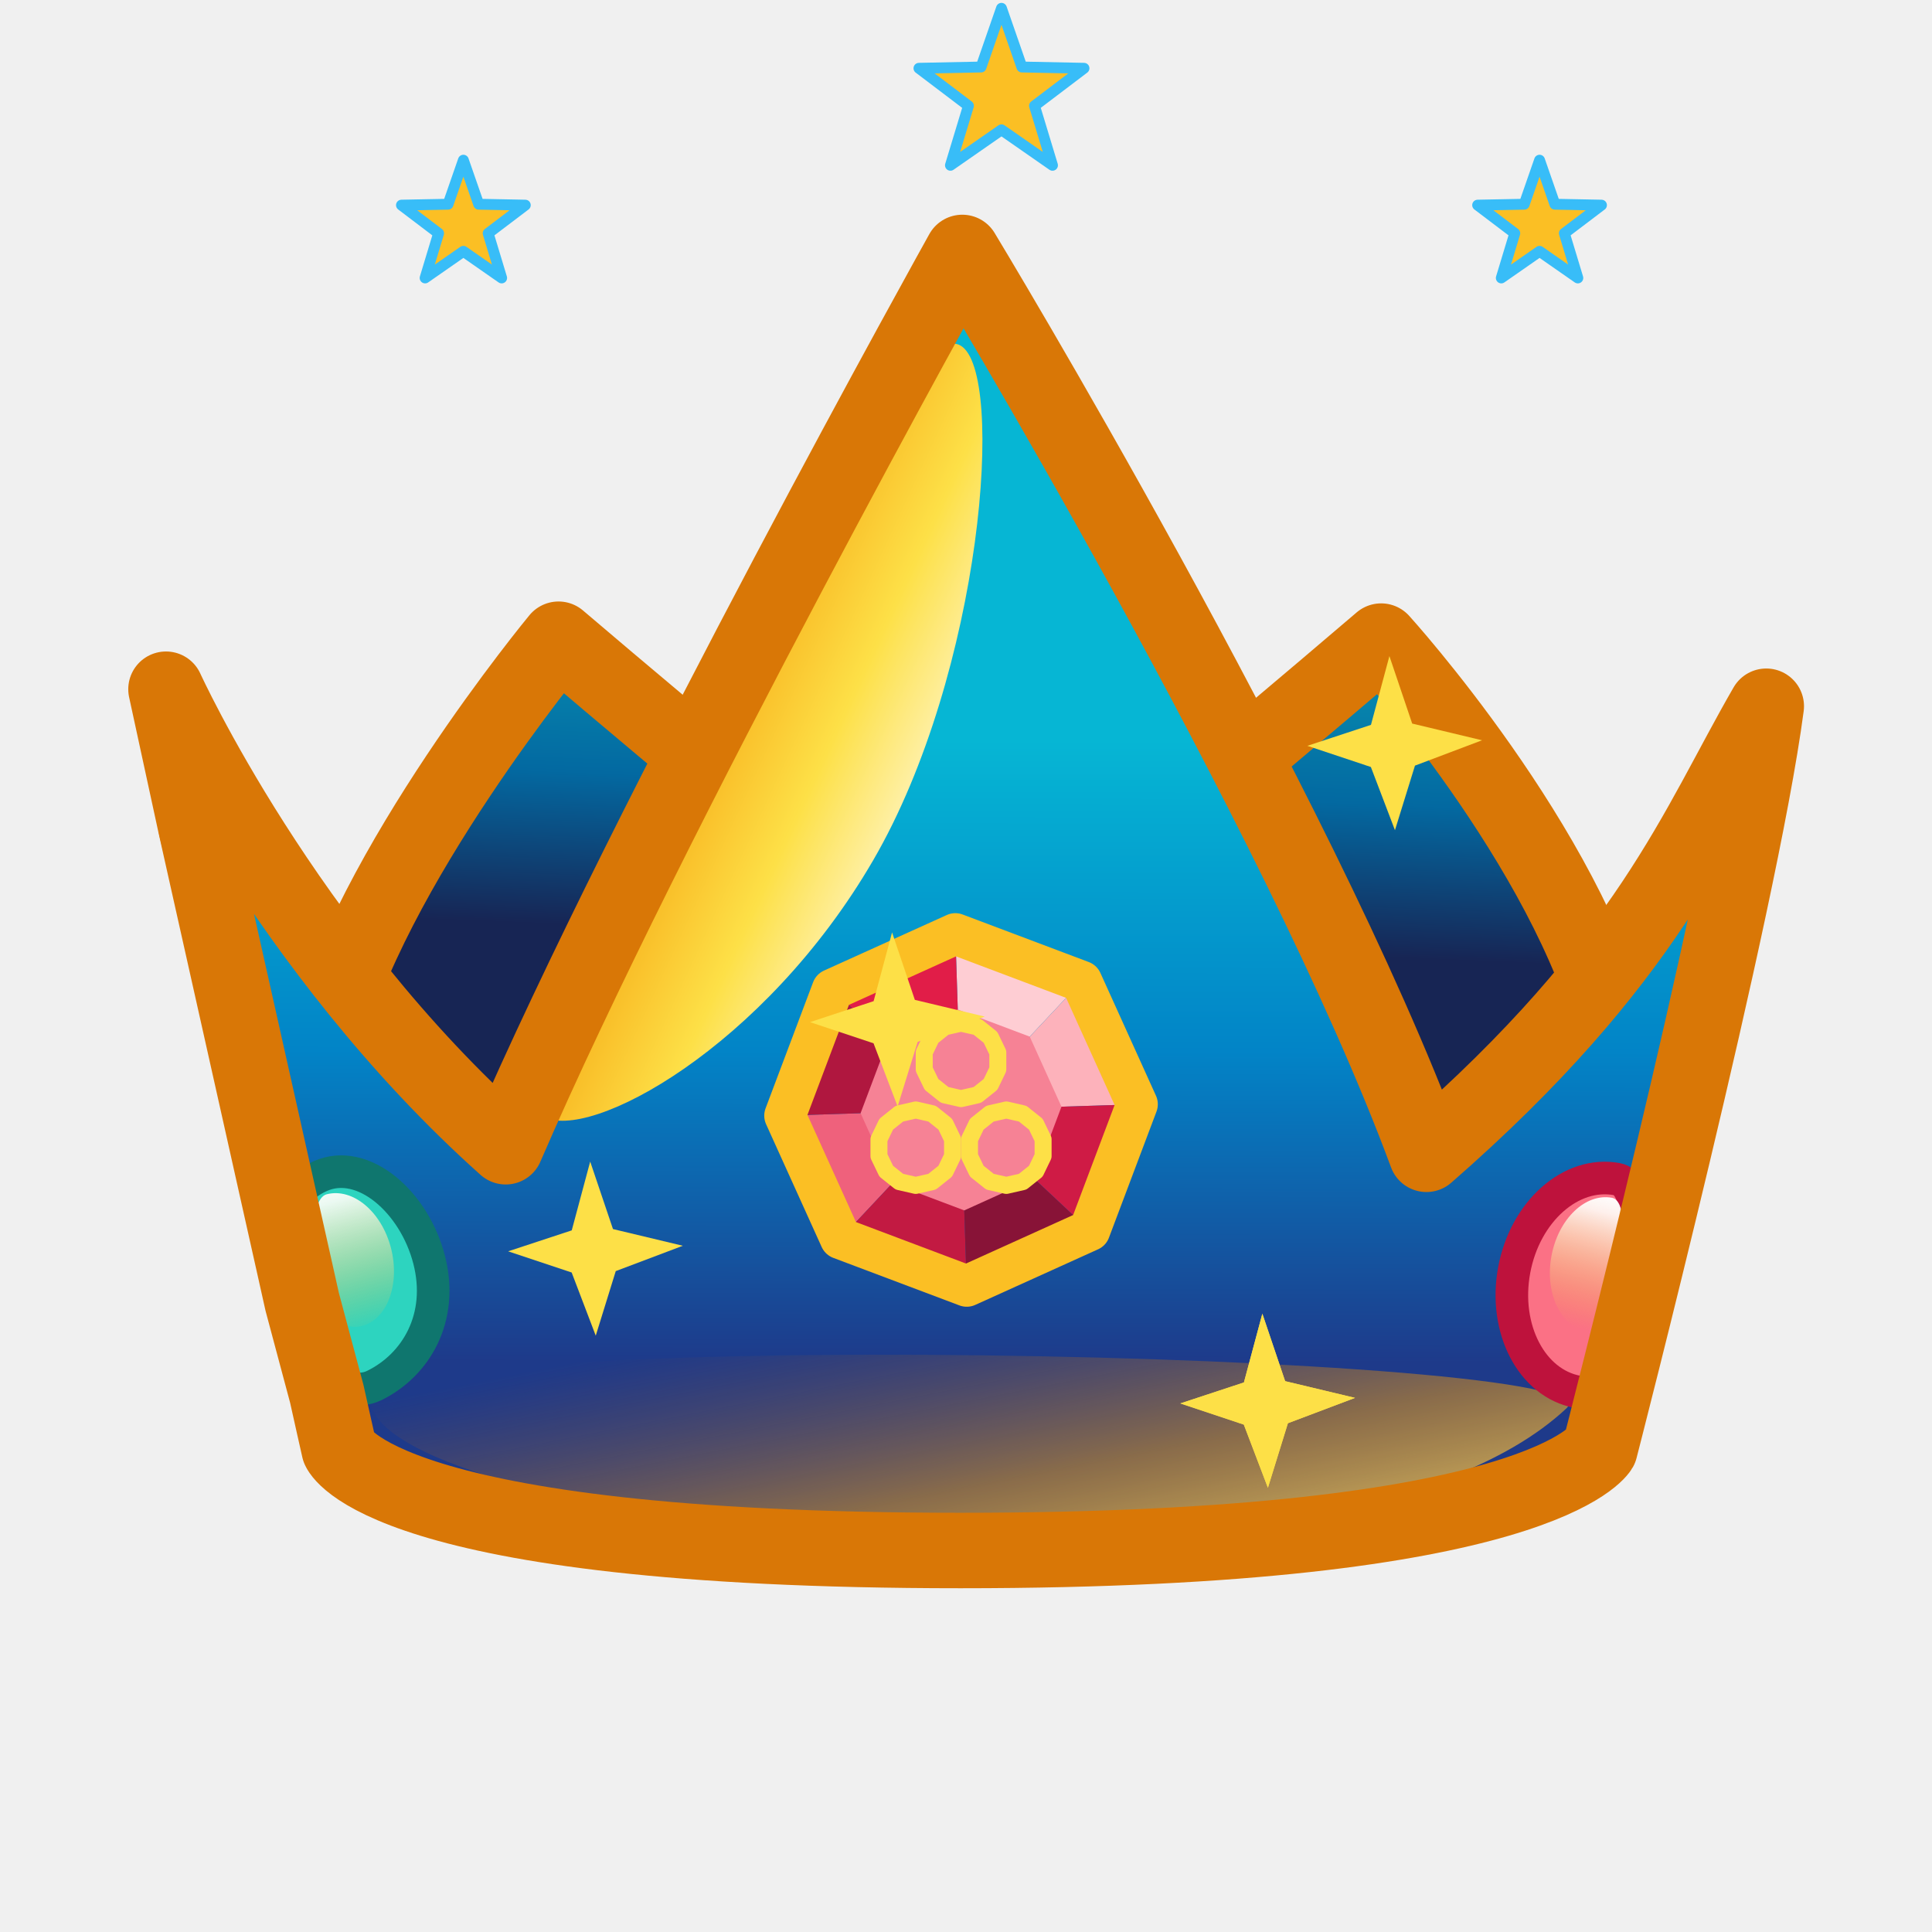
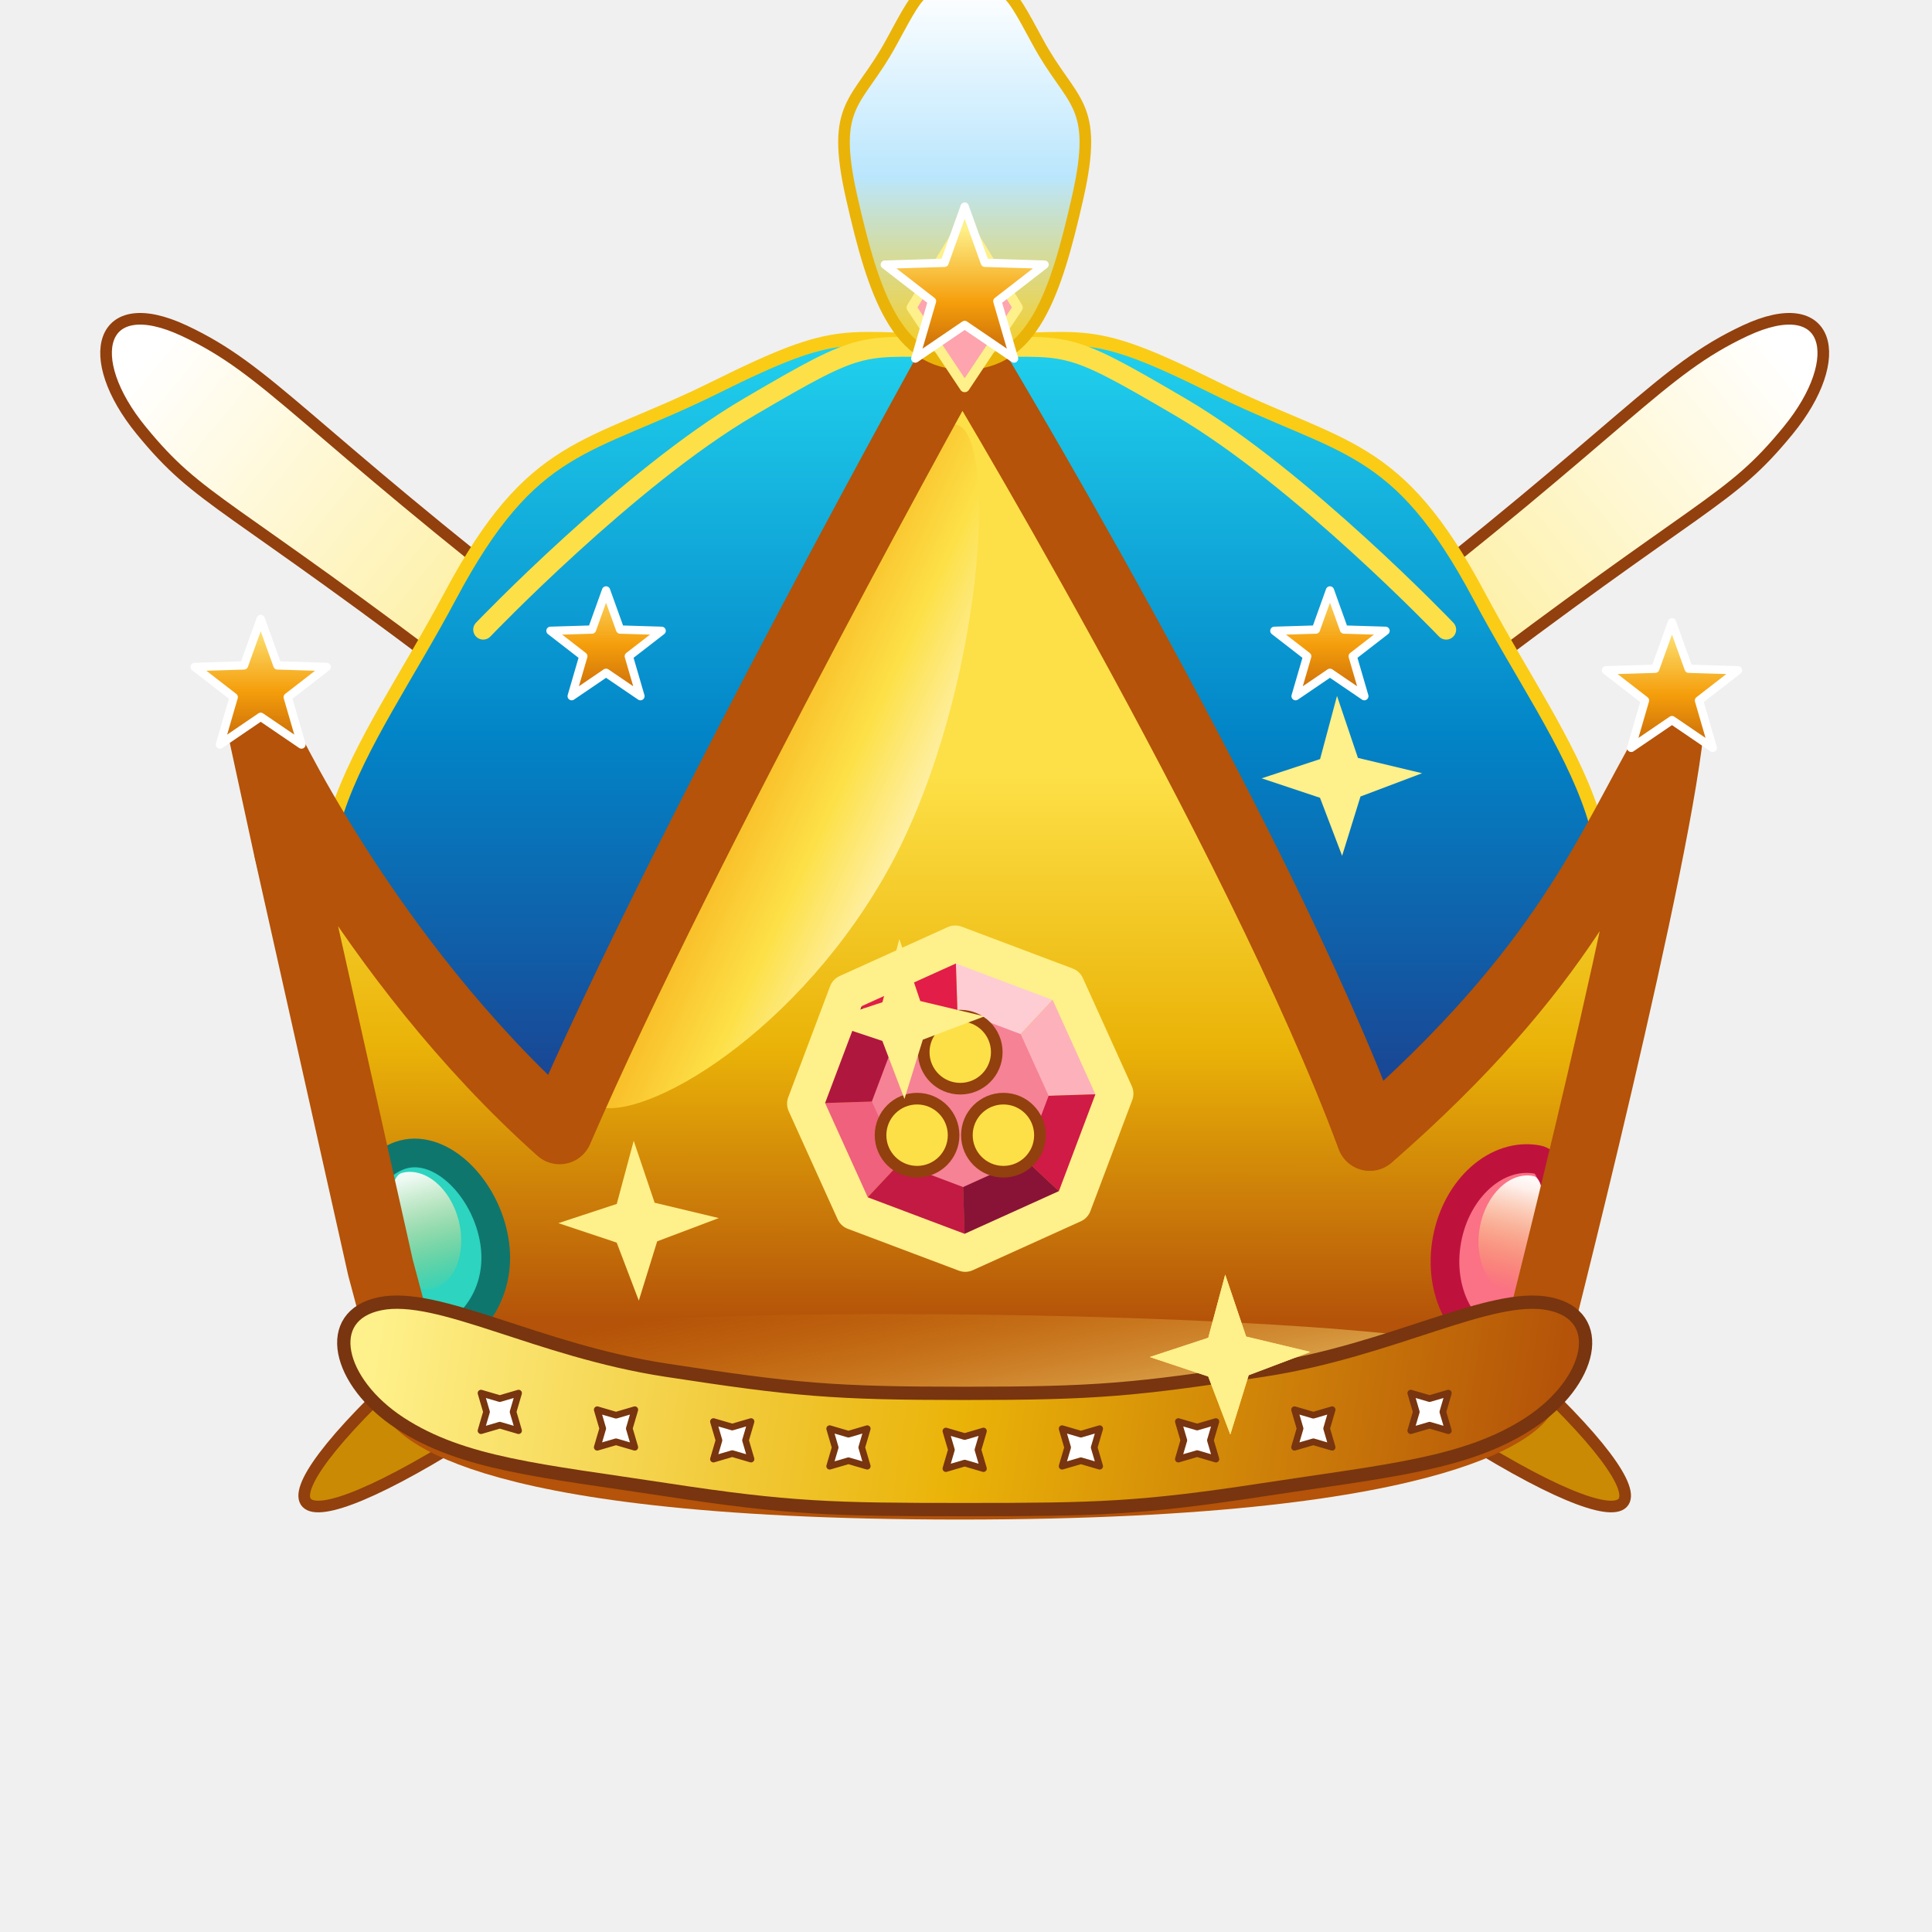
<svg xmlns="http://www.w3.org/2000/svg" viewBox="0 0 512 512" width="512" height="512">
  <defs>
-     <linearGradient id="lg_1" gradientUnits="userSpaceOnUse" x1="-2" y1="-60" x2="-5.258" y2="21.203">
-       <stop offset="0%" stop-color="#0891b2" stop-opacity="1" />
-       <stop offset="50%" stop-color="#0369a1" stop-opacity="1" />
-       <stop offset="100%" stop-color="#172554" stop-opacity="1" />
-     </linearGradient>
-     <linearGradient id="lg_2" gradientUnits="userSpaceOnUse" x1="4" y1="-32" x2="3.742" y2="133.203">
+     <linearGradient id="lg_1" gradientUnits="userSpaceOnUse" x1="-240" y1="-165" x2="160" y2="160">
+       <stop offset="0%" stop-color="#ffffff" stop-opacity="1" />
+       <stop offset="50%" stop-color="#fde047" stop-opacity="1" />
+       <stop offset="100%" stop-color="#ca8a04" stop-opacity="1" />
+     </linearGradient>
+     <linearGradient id="lg_2" gradientUnits="userSpaceOnUse" x1="240" y1="-165" x2="-160" y2="160">
+       <stop offset="0%" stop-color="#ffffff" stop-opacity="1" />
+       <stop offset="50%" stop-color="#fde047" stop-opacity="1" />
+       <stop offset="100%" stop-color="#ca8a04" stop-opacity="1" />
+     </linearGradient>
+     <linearGradient id="lg_3" gradientUnits="userSpaceOnUse" x1="-2" y1="-60" x2="-5.258" y2="21.203">
      <stop offset="0%" stop-color="#06b6d4" stop-opacity="1" />
      <stop offset="50%" stop-color="#0284c7" stop-opacity="1" />
      <stop offset="100%" stop-color="#1e3a8a" stop-opacity="1" />
    </linearGradient>
-     <linearGradient id="lg_3" gradientUnits="userSpaceOnUse" x1="27.309" y1="66.784" x2="4.446" y2="-49.105">
-       <stop offset="5%" stop-color="#fef08a" stop-opacity="1" />
-       <stop offset="51%" stop-color="#f59e0b" stop-opacity="0.5" />
-       <stop offset="96%" stop-color="#b45309" stop-opacity="0" />
-     </linearGradient>
-     <linearGradient id="lg_4" gradientUnits="userSpaceOnUse" x1="57.574" y1="32.762" x2="-27.768" y2="-6.745">
+     <linearGradient id="lg_4" gradientUnits="userSpaceOnUse" x1="0" y1="-165" x2="0" y2="80">
+       <stop offset="0%" stop-color="#22d3ee" stop-opacity="1" />
+       <stop offset="50%" stop-color="#0284c7" stop-opacity="1" />
+       <stop offset="100%" stop-color="#1e3a8a" stop-opacity="1" />
+     </linearGradient>
+     <linearGradient id="lg_5" gradientUnits="userSpaceOnUse" x1="4" y1="-32" x2="3.742" y2="133.203">
+       <stop offset="0%" stop-color="#fde047" stop-opacity="1" />
+       <stop offset="50%" stop-color="#eab308" stop-opacity="1" />
+       <stop offset="100%" stop-color="#b45309" stop-opacity="1" />
+     </linearGradient>
+     <linearGradient id="lg_6" gradientUnits="userSpaceOnUse" x1="27.309" y1="66.784" x2="4.446" y2="-49.105">
+       <stop offset="5%" stop-color="#ffffff" stop-opacity="1" />
+       <stop offset="51%" stop-color="#fef08a" stop-opacity="0.5" />
+       <stop offset="96%" stop-color="#f59e0b" stop-opacity="0" />
+     </linearGradient>
+     <linearGradient id="lg_7" gradientUnits="userSpaceOnUse" x1="57.574" y1="32.762" x2="-27.768" y2="-6.745">
      <stop offset="0%" stop-color="#ffffff" stop-opacity="1" />
      <stop offset="50%" stop-color="#fde047" stop-opacity="1" />
      <stop offset="100%" stop-color="#f59e0b" stop-opacity="1" />
    </linearGradient>
-     <linearGradient id="lg_5" gradientUnits="userSpaceOnUse" x1="7.756" y1="-20.683" x2="-2.837" y2="18.433">
+     <linearGradient id="lg_8" gradientUnits="userSpaceOnUse" x1="7.756" y1="-20.683" x2="-2.837" y2="18.433">
      <stop offset="5%" stop-color="#ffffff" stop-opacity="1" />
      <stop offset="12%" stop-color="#fefefb" stop-opacity="0.955" />
      <stop offset="18%" stop-color="#fefdf7" stop-opacity="0.909" />
      <stop offset="57%" stop-color="#f8df95" stop-opacity="0.455" />
      <stop offset="96%" stop-color="#f1c234" stop-opacity="0" />
    </linearGradient>
-     <linearGradient id="lg_6" gradientUnits="userSpaceOnUse" x1="-7.728" y1="-23.592" x2="4.54" y2="21.275">
+     <linearGradient id="lg_9" gradientUnits="userSpaceOnUse" x1="-7.728" y1="-23.592" x2="4.54" y2="21.275">
      <stop offset="5%" stop-color="#ffffff" stop-opacity="1" />
      <stop offset="12%" stop-color="#fefefb" stop-opacity="0.955" />
      <stop offset="18%" stop-color="#fefdf7" stop-opacity="0.909" />
      <stop offset="57%" stop-color="#f8df95" stop-opacity="0.455" />
      <stop offset="96%" stop-color="#f1c234" stop-opacity="0" />
    </linearGradient>
+     <linearGradient id="lg_10" gradientUnits="userSpaceOnUse" x1="-175" y1="130" x2="175" y2="185">
+       <stop offset="0%" stop-color="#fef08a" stop-opacity="1" />
+       <stop offset="50%" stop-color="#eab308" stop-opacity="1" />
+       <stop offset="100%" stop-color="#b45309" stop-opacity="1" />
+     </linearGradient>
+     <linearGradient id="lg_11" gradientUnits="userSpaceOnUse" x1="0" y1="-268" x2="0" y2="-155">
+       <stop offset="0%" stop-color="#ffffff" stop-opacity="1" />
+       <stop offset="50%" stop-color="#bae6fd" stop-opacity="1" />
+       <stop offset="100%" stop-color="#facc15" stop-opacity="1" />
+     </linearGradient>
+     <linearGradient id="lg_12" gradientUnits="userSpaceOnUse" x1="0" y1="-120" x2="0" y2="120">
+       <stop offset="0%" stop-color="#fda4af" stop-opacity="1" />
+       <stop offset="50%" stop-color="#e11d48" stop-opacity="1" />
+       <stop offset="100%" stop-color="#881337" stop-opacity="1" />
+     </linearGradient>
+     <linearGradient id="lg_13" gradientUnits="userSpaceOnUse" x1="0" y1="-196" x2="0" y2="-151">
+       <stop offset="0%" stop-color="#fef08a" stop-opacity="1" />
+       <stop offset="50%" stop-color="#f59e0b" stop-opacity="1" />
+       <stop offset="100%" stop-color="#b45309" stop-opacity="1" />
+     </linearGradient>
+     <linearGradient id="lg_14" gradientUnits="userSpaceOnUse" x1="-212" y1="-79" x2="-212" y2="-34">
+       <stop offset="0%" stop-color="#fef08a" stop-opacity="1" />
+       <stop offset="50%" stop-color="#f59e0b" stop-opacity="1" />
+       <stop offset="100%" stop-color="#b45309" stop-opacity="1" />
+     </linearGradient>
+     <linearGradient id="lg_15" gradientUnits="userSpaceOnUse" x1="213" y1="-78" x2="213" y2="-33">
+       <stop offset="0%" stop-color="#fef08a" stop-opacity="1" />
+       <stop offset="50%" stop-color="#f59e0b" stop-opacity="1" />
+       <stop offset="100%" stop-color="#b45309" stop-opacity="1" />
+     </linearGradient>
+     <linearGradient id="lg_16" gradientUnits="userSpaceOnUse" x1="-108" y1="-93" x2="-108" y2="-48">
+       <stop offset="0%" stop-color="#fef08a" stop-opacity="1" />
+       <stop offset="50%" stop-color="#f59e0b" stop-opacity="1" />
+       <stop offset="100%" stop-color="#b45309" stop-opacity="1" />
+     </linearGradient>
+     <linearGradient id="lg_17" gradientUnits="userSpaceOnUse" x1="110" y1="-93" x2="110" y2="-48">
+       <stop offset="0%" stop-color="#fef08a" stop-opacity="1" />
+       <stop offset="50%" stop-color="#f59e0b" stop-opacity="1" />
+       <stop offset="100%" stop-color="#b45309" stop-opacity="1" />
+     </linearGradient>
  </defs>
-   <g transform="translate(192.95, 209.20)">
-     <g transform="translate(63.07, 18.70) scale(1.000, 1.000) translate(0.00, 0.00)">
-       <g transform="translate(0, 0) rotate(0) scale(1, 1) translate(0, 0)">
-         <path d="M -108.00 -58.50 C -108.00 -58.50, -158.50 2.50, -170.00 49.50 C -195.50 20.50, -204.00 -8.50, -204.00 -8.50 L -165.00 150.00 L 168.50 150.00 L 172.49 133.24 L 173.42 129.30 L 174.33 125.46 L 175.05 122.44 L 175.96 118.61 L 177.43 112.44 L 179.84 102.32 L 186.24 75.38 L 197.65 27.40 L 199.25 20.66 L 205.00 -3.50 C 205.00 -3.50, 190.50 30.50, 172.00 46.50 C 159.50 -3.50, 110.00 -58.00, 110.00 -58.00 C 110.00 -58.00, 16.50 22.00, 1.50 30.50 C -26.00 11.50, -108.00 -58.50, -108.00 -58.50 Z" fill="url(#lg_1)" fill-opacity="1" stroke="#d97706" stroke-width="20" stroke-linecap="round" stroke-linejoin="round" />
-       </g>
-     </g>
-     <g transform="translate(63.07, 18.70) scale(1.000, 1.000) translate(0.00, 0.00)">
-       <g transform="translate(0, 0) rotate(0) scale(1, 1) translate(0, 0)">
-         <path d="M -1.00 -161.00 C -1.00 -161.00, -84.00 -12.00, -122.00 76.00 C -180.00 22.00, -212.00 -44.00, -212.00 -44.00 L -204.22 -9.24 L -201.37 3.50 L -195.97 27.61 L -191.99 45.38 L -186.47 70.03 L -183.12 85.01 L -177.84 108.57 L -175.94 117.08 L -170.27 142.40 L -168.44 150.56 L -167.00 157.00 C -167.00 157.00, -155.50 183.00, -1.50 183.00 C 152.50 183.00, 168.00 156.00, 168.00 156.00 C 168.00 156.00, 205.50 9.50, 212.50 -43.50 C 194.00 -11.50, 181.00 26.50, 122.00 78.00 C 88.00 -14.00, -1.00 -161.00, -1.00 -161.00 Z" fill="url(#lg_2)" fill-opacity="1" stroke="none" stroke-width="0" stroke-linecap="round" stroke-linejoin="round" />
+   <g transform="translate(252.95, 269.20) scale(0.880, 0.880) translate(-60, -60)">
+     <g transform="translate(63.07, 18.70) scale(1.000, 1.000) translate(0.00, 0.00)">
+       <g transform="translate(0, 0) rotate(0) scale(1, 1) translate(0, 0)">
+         <path d="M -235.00 -165.00 C -209.40 -153.00, -200.00 -137.00, -120.00 -75.00 C -40.00 -13.00, 112.00 97.00, 165.00 145.00 C 218.00 193.00, 207.00 205.00, 145.00 165.00 C 83.00 125.00, -66.40 5.00, -145.00 -55.00 C -223.60 -115.00, -230.00 -113.00, -248.00 -135.00 C -266.00 -157.00, -260.60 -177.00, -235.00 -165.00 Z" fill="url(#lg_1)" fill-opacity="1" stroke="#92400e" stroke-width="3.5" stroke-linecap="round" stroke-linejoin="round" />
+       </g>
+       <g transform="translate(0, 0) rotate(0) scale(1, 1) translate(0, 0)">
+         <path d="M 235.00 -165.00 C 209.40 -153.00, 200.00 -137.00, 120.00 -75.00 C 40.00 -13.00, -112.00 97.00, -165.00 145.00 C -218.00 193.00, -207.00 205.00, -145.00 165.00 C -83.00 125.00, 66.40 5.00, 145.00 -55.00 C 223.60 -115.00, 230.00 -113.00, 248.00 -135.00 C 266.00 -157.00, 260.60 -177.00, 235.00 -165.00 Z" fill="url(#lg_2)" fill-opacity="1" stroke="#92400e" stroke-width="3.5" stroke-linecap="round" stroke-linejoin="round" />
+       </g>
+     </g>
+     <g transform="translate(63.07, 18.70) scale(1.000, 1.000) translate(0.00, 0.00)">
+       <g transform="translate(0, 0) rotate(0) scale(1, 1) translate(0, 0)">
+         <path d="M -108.00 -58.50 C -108.00 -58.50, -158.50 2.50, -170.00 49.50 C -195.50 20.50, -204.00 -8.50, -204.00 -8.50 L -165.00 150.00 L 168.50 150.00 L 172.49 133.24 L 173.42 129.30 L 174.33 125.46 L 175.05 122.44 L 175.96 118.61 L 177.43 112.44 L 179.84 102.32 L 186.24 75.38 L 197.65 27.40 L 199.25 20.66 L 205.00 -3.50 C 205.00 -3.50, 190.50 30.50, 172.00 46.50 C 159.50 -3.50, 110.00 -58.00, 110.00 -58.00 C 110.00 -58.00, 16.50 22.00, 1.50 30.50 C -26.00 11.50, -108.00 -58.50, -108.00 -58.50 Z" fill="url(#lg_3)" fill-opacity="1" stroke="#b45309" stroke-width="20" stroke-linecap="round" stroke-linejoin="round" />
+       </g>
+     </g>
+     <g transform="translate(63.07, 18.70) scale(1.000, 1.000) translate(0.00, 0.00)">
+       <g transform="translate(0, 0) rotate(0) scale(1, 1) translate(0, 0)">
+         <path d="M -175.00 40.00 C -213.75 -1.25, -180.00 -38.00, -155.00 -85.00 C -130.00 -132.00, -113.75 -128.75, -75.00 -148.00 C -36.25 -167.25, -37.50 -162.00, 0.00 -162.00 C 37.50 -162.00, 36.25 -167.25, 75.00 -148.00 C 113.75 -128.75, 130.00 -132.00, 155.00 -85.00 C 180.00 -38.00, 213.75 -1.25, 175.00 40.00 C 136.25 81.25, 87.50 80.00, 0.00 80.00 C -87.50 80.00, -136.25 81.25, -175.00 40.00 Z" fill="url(#lg_4)" fill-opacity="1" stroke="#facc15" stroke-width="4" stroke-linecap="round" stroke-linejoin="round" />
+       </g>
+       <g transform="translate(0, 0) rotate(0) scale(1, 1) translate(0, 0)">
+         <path d="M -145.00 -75.00 C -145.00 -75.00, -101.25 -120.75, -65.00 -142.00 C -28.75 -163.25, -32.50 -160.00, 0.00 -160.00 C 32.50 -160.00, 28.75 -163.25, 65.00 -142.00 C 101.25 -120.75, 145.00 -75.00, 145.00 -75.00" fill="none" fill-opacity="1" stroke="#fde047" stroke-width="6" stroke-linecap="round" stroke-linejoin="round" />
+         <path d="M 0.00 -162.00 L 0.00 40.00" fill="none" fill-opacity="1" stroke="#fde047" stroke-width="6" stroke-linecap="round" stroke-linejoin="round" />
+       </g>
+     </g>
+     <g transform="translate(63.07, 18.70) scale(1.000, 1.000) translate(0.00, 0.00)">
+       <g transform="translate(0, 0) rotate(0) scale(1, 1) translate(0, 0)">
+         <path d="M -1.00 -161.00 C -1.00 -161.00, -84.00 -12.00, -122.00 76.00 C -180.00 22.00, -212.00 -44.00, -212.00 -44.00 L -204.22 -9.24 L -201.37 3.50 L -195.97 27.61 L -191.99 45.38 L -186.47 70.03 L -183.12 85.01 L -177.84 108.57 L -175.94 117.08 L -170.27 142.40 L -168.44 150.56 L -167.00 157.00 C -167.00 157.00, -155.50 183.00, -1.50 183.00 C 152.50 183.00, 168.00 156.00, 168.00 156.00 C 168.00 156.00, 205.50 9.50, 212.50 -43.50 C 194.00 -11.50, 181.00 26.50, 122.00 78.00 C 88.00 -14.00, -1.00 -161.00, -1.00 -161.00 Z" fill="url(#lg_5)" fill-opacity="1" stroke="none" stroke-width="0" stroke-linecap="round" stroke-linejoin="round" />
      </g>
    </g>
    <g transform="translate(62.10, 171.03) scale(1.000, 1.000) translate(0.00, 0.00)">
      <g transform="translate(2, 3.5) rotate(0) scale(1, 1) translate(0, 0)">
-         <path d="M 158.11 -10.54 C 173.85 -25.31, -164.96 -32.99, -158.55 -10.98 C -149.09 21.51, 94.18 49.48, 158.11 -10.54 Z" fill="url(#lg_3)" fill-opacity="1" stroke="none" stroke-width="0" stroke-linecap="round" stroke-linejoin="round" />
+         <path d="M 158.11 -10.54 C 173.85 -25.31, -164.96 -32.99, -158.55 -10.98 C -149.09 21.51, 94.18 49.48, 158.11 -10.54 Z" fill="url(#lg_6)" fill-opacity="1" stroke="none" stroke-width="0" stroke-linecap="round" stroke-linejoin="round" />
      </g>
    </g>
    <g transform="translate(61.73, 84.95) scale(1.000, 1.000) translate(-265.17, -339.65)">
      <g transform="translate(265.173, 339.648) rotate(0) scale(1, 1) translate(0, 0)">
        <path d="M 0.00 0.00 L 0.00 0.00 L 0.00 0.00 L 0.00 0.00 Z" fill="#febbc3" fill-opacity="1" stroke="none" stroke-width="0" stroke-linecap="round" stroke-linejoin="round" />
      </g>
      <g transform="translate(241.849, 356.673) rotate(0) scale(1, 1) translate(0, 0)">
        <path d="M 23.32 -17.02 L -8.59 17.02 L -23.32 -15.51 L -23.32 -15.52 L 23.32 -17.02 L 23.32 -17.02 Z" fill="#ef617c" fill-opacity="1" stroke="none" stroke-width="0" stroke-linecap="round" stroke-linejoin="round" />
      </g>
      <g transform="translate(265.173, 339.648) rotate(0) scale(1, 1) translate(0, 0)">
        <path d="M 0.00 0.00 L 0.00 0.00 L 0.00 0.00 L 0.00 0.00 L 0.00 0.00 Z" fill="#fda4af" fill-opacity="1" stroke="none" stroke-width="0" stroke-linecap="round" stroke-linejoin="round" />
      </g>
      <g transform="translate(241.85, 324.443) rotate(0) scale(1, 1) translate(0, 0)">
        <path d="M 23.32 15.21 L -23.32 16.71 L -10.73 -16.71 L -10.73 -16.71 L 23.32 15.21 L 23.32 15.21 Z" fill="#b0173f" fill-opacity="1" stroke="none" stroke-width="0" stroke-linecap="round" stroke-linejoin="round" />
      </g>
      <g transform="translate(265.173, 339.648) rotate(0) scale(1, 1) translate(0, 0)">
        <path d="M 0.00 0.00 L 0.00 0.00 L 0.00 0.00 L 0.00 0.00 Z" fill="#fda4af" fill-opacity="1" stroke="none" stroke-width="0" stroke-linecap="round" stroke-linejoin="round" />
      </g>
      <g transform="translate(280.378, 316.325) rotate(0) scale(1, 1) translate(0, 0)">
        <path d="M -15.21 23.32 L -16.71 -23.32 L 16.71 -10.73 L 16.71 -10.73 L -15.21 23.32 L -15.21 23.32 Z" fill="#fecdd3" fill-opacity="1" stroke="none" stroke-width="0" stroke-linecap="round" stroke-linejoin="round" />
      </g>
      <g transform="translate(249.967, 362.971) rotate(0) scale(1, 1) translate(0, 0)">
        <path d="M -16.71 10.73 L 15.21 -23.32 L 16.71 23.32 L -16.71 10.73 L -16.71 10.73 Z" fill="#c21a42" fill-opacity="1" stroke="none" stroke-width="0" stroke-linecap="round" stroke-linejoin="round" />
      </g>
      <g transform="translate(248.148, 316.325) rotate(0) scale(1, 1) translate(0, 0)">
        <path d="M -17.02 -8.59 L 15.51 -23.32 L 15.52 -23.32 L 17.02 23.32 L -17.02 -8.59 Z" fill="#e11d48" fill-opacity="1" stroke="none" stroke-width="0" stroke-linecap="round" stroke-linejoin="round" />
      </g>
      <g transform="translate(282.198, 362.972) rotate(0) scale(1, 1) translate(0, 0)">
        <path d="M -17.02 -23.32 L -17.02 -23.32 L 17.02 8.59 L -15.51 23.32 L -15.52 23.32 L -17.02 -23.32 L -17.02 -23.32 Z" fill="#881337" fill-opacity="1" stroke="none" stroke-width="0" stroke-linecap="round" stroke-linejoin="round" />
      </g>
      <g transform="translate(288.497, 322.623) rotate(0) scale(1, 1) translate(0, 0)">
        <path d="M -23.32 17.02 L 8.60 -17.02 L 23.32 15.51 L 23.32 15.52 L -23.32 17.02 L -23.32 17.02 Z" fill="#fdb2bb" fill-opacity="1" stroke="none" stroke-width="0" stroke-linecap="round" stroke-linejoin="round" />
      </g>
      <g transform="translate(288.496, 354.854) rotate(0) scale(1, 1) translate(0, 0)">
        <path d="M 23.32 -16.71 L 10.73 16.71 L 10.73 16.71 L -23.32 -15.21 L 23.32 -16.71 Z" fill="#cf1b45" fill-opacity="1" stroke="none" stroke-width="0" stroke-linecap="round" stroke-linejoin="round" />
      </g>
      <g transform="translate(265.173, 339.648) rotate(0) scale(1, 1) translate(0, 0)">
        <path d="M 19.43 18.21 L 26.62 -0.86 L 18.21 -19.43 L -0.86 -26.62 L -19.43 -18.21 L -26.62 0.86 L -18.21 19.43 L 0.86 26.62 L 19.43 18.21 Z" fill="#f68295" fill-opacity="1" stroke="none" stroke-width="0" stroke-linecap="round" stroke-linejoin="round" />
      </g>
      <g transform="translate(265.173, 339.649) rotate(0) scale(1, 1) translate(0, 0)">
-         <path d="M 31.92 -34.05 L 31.92 -34.05 L -1.51 -46.65 L -1.51 -46.65 L -34.05 -31.92 L -34.05 -31.92 L -46.65 1.51 L -46.65 1.51 L -31.92 34.05 L -31.92 34.05 L 1.51 46.65 L 1.51 46.65 L 34.05 31.92 L 34.05 31.92 L 46.65 -1.51 L 46.65 -1.51 L 31.92 -34.05 Z" fill="none" fill-opacity="1" stroke="#fbbf24" stroke-width="11" stroke-linecap="round" stroke-linejoin="round" />
+         <path d="M 31.92 -34.05 L 31.92 -34.05 L -1.51 -46.65 L -1.51 -46.65 L -34.05 -31.92 L -34.05 -31.92 L -46.65 1.51 L -46.65 1.51 L -31.92 34.05 L -31.92 34.05 L 1.51 46.65 L 1.51 46.65 L 34.05 31.92 L 34.05 31.92 L 46.65 -1.51 L 46.65 -1.51 L 31.92 -34.05 Z" fill="none" fill-opacity="1" stroke="#fef08a" stroke-width="11" stroke-linecap="round" stroke-linejoin="round" />
      </g>
      <g transform="translate(265.173, 339.649) rotate(0) scale(1, 1) translate(0, 0)">
-         <path d="M 12.00 0.00 L 16.34 0.99 L 19.82 3.77 L 21.75 7.77 L 21.75 12.23 L 19.82 16.23 L 16.34 19.01 L 12.00 20.00 L 7.66 19.01 L 4.18 16.23 L 2.25 12.23 L 2.25 7.77 L 4.18 3.77 L 7.66 0.99 L 12.00 0.00 Z" fill="none" fill-opacity="1" stroke="#fde047" stroke-width="4.5" stroke-linecap="round" stroke-linejoin="round" />
-       </g>
-       <g transform="translate(265.173, 339.649) rotate(0) scale(1, 1) translate(0, 0)">
-         <path d="M -12.00 0.00 L -7.66 0.99 L -4.18 3.77 L -2.25 7.77 L -2.25 12.23 L -4.18 16.23 L -7.66 19.01 L -12.00 20.00 L -16.34 19.01 L -19.82 16.23 L -21.75 12.23 L -21.75 7.77 L -19.82 3.77 L -16.34 0.99 L -12.00 0.00 Z" fill="none" fill-opacity="1" stroke="#fde047" stroke-width="4.5" stroke-linecap="round" stroke-linejoin="round" />
-       </g>
-       <g transform="translate(265.173, 339.649) rotate(0) scale(1, 1) translate(0, 0)">
-         <path d="M 0.00 -23.00 L 4.34 -22.01 L 7.82 -19.23 L 9.75 -15.23 L 9.75 -10.77 L 7.82 -6.77 L 4.34 -3.99 L 0.00 -3.00 L -4.34 -3.99 L -7.82 -6.77 L -9.75 -10.77 L -9.75 -15.23 L -7.82 -19.23 L -4.34 -22.01 L 0.00 -23.00 Z" fill="none" fill-opacity="1" stroke="#fde047" stroke-width="4.5" stroke-linecap="round" stroke-linejoin="round" />
+         <path d="M 0.00 -25.00 C 6.08 -25.00, 11.00 -20.08, 11.00 -14.00 C 11.00 -7.92, 6.08 -3.00, 0.00 -3.00 C -6.08 -3.00, -11.00 -7.92, -11.00 -14.00 C -11.00 -20.08, -6.08 -25.00, 0.00 -25.00 Z" fill="#fde047" fill-opacity="1" stroke="#92400e" stroke-width="3.5" stroke-linecap="round" stroke-linejoin="round" />
+         <path d="M -13.00 0.00 C -6.92 0.00, -2.00 4.92, -2.00 11.00 C -2.00 17.08, -6.92 22.00, -13.00 22.00 C -19.08 22.00, -24.00 17.08, -24.00 11.00 C -24.00 4.92, -19.08 0.00, -13.00 0.00 Z" fill="#fde047" fill-opacity="1" stroke="#92400e" stroke-width="3.5" stroke-linecap="round" stroke-linejoin="round" />
+         <path d="M 13.00 0.00 C 19.08 0.00, 24.00 4.92, 24.00 11.00 C 24.00 17.08, 19.08 22.00, 13.00 22.00 C 6.92 22.00, 2.00 17.08, 2.00 11.00 C 2.00 4.92, 6.92 0.00, 13.00 0.00 Z" fill="#fde047" fill-opacity="1" stroke="#92400e" stroke-width="3.5" stroke-linecap="round" stroke-linejoin="round" />
      </g>
    </g>
    <g transform="translate(7.69, -15.15) scale(1.000, 1.000) translate(0.00, 0.00)">
      <g transform="translate(0, 0) rotate(0) scale(1, 1) translate(0, 0)">
-         <path d="M 53.92 -102.47 C 66.00 -95.44, 59.61 -15.67, 30.75 33.95 C 1.89 83.58, -44.68 108.83, -56.76 101.81 C -68.84 94.78, -41.86 58.14, -12.99 8.51 C 15.87 -41.11, 41.84 -109.49, 53.92 -102.47 Z" fill="url(#lg_4)" fill-opacity="1" stroke="none" stroke-width="0" stroke-linecap="round" stroke-linejoin="round" />
+         <path d="M 53.92 -102.47 C 66.00 -95.44, 59.61 -15.67, 30.75 33.95 C 1.89 83.58, -44.68 108.83, -56.76 101.81 C -68.84 94.78, -41.86 58.14, -12.99 8.51 C 15.87 -41.11, 41.84 -109.49, 53.92 -102.47 Z" fill="url(#lg_7)" fill-opacity="1" stroke="none" stroke-width="0" stroke-linecap="round" stroke-linejoin="round" />
      </g>
    </g>
    <g transform="translate(224.34, 131.35) scale(1.000, 1.000) translate(-420.29, -366.05)">
      <g transform="translate(420.285, 366.047) rotate(0) scale(1, 1) translate(0, 0)">
        <path d="M 0.76 28.30 C -11.39 26.04, -18.90 11.60, -16.01 -3.97 C -13.12 -19.53, -0.93 -30.32, 11.22 -28.06 C 23.38 -25.81, 12.91 30.55, 0.76 28.30 Z" fill="#fb7185" fill-opacity="1" stroke="#be123c" stroke-width="8.638" stroke-linecap="round" stroke-linejoin="round" />
      </g>
      <g transform="translate(423.467, 360.626) rotate(0) scale(1, 1) translate(0, 0)">
-         <path d="M 0.13 17.82 C -6.90 16.51, -11.13 7.50, -9.31 -2.30 C -7.49 -12.11, -0.31 -19.00, 6.72 -17.70 C 13.76 -16.39, 7.17 19.13, 0.13 17.82 Z" fill="url(#lg_5)" fill-opacity="1" stroke="none" stroke-width="0" stroke-linecap="round" stroke-linejoin="round" />
+         <path d="M 0.13 17.82 C -6.90 16.51, -11.13 7.50, -9.31 -2.30 C -7.49 -12.11, -0.31 -19.00, 6.72 -17.70 C 13.76 -16.39, 7.17 19.13, 0.13 17.82 Z" fill="url(#lg_8)" fill-opacity="1" stroke="none" stroke-width="0" stroke-linecap="round" stroke-linejoin="round" />
      </g>
    </g>
    <g transform="translate(-95.31, 130.00) scale(1.000, 1.000) translate(-100.64, -364.70)">
      <g transform="translate(100.638, 364.696) rotate(0) scale(1, 1) translate(0, 0)">
        <path d="M 1.54 27.98 C 12.64 22.55, 20.03 9.98, 16.09 -5.35 C 12.15 -20.68, -1.40 -32.52, -12.71 -27.54 C -37.39 -16.70, -15.76 36.43, 1.54 27.98 Z" fill="#2dd4bf" fill-opacity="1" stroke="#0f766e" stroke-width="8.638" stroke-linecap="round" stroke-linejoin="round" />
      </g>
      <g transform="translate(97.237, 359.375) rotate(0) scale(1, 1) translate(0, 0)">
-         <path d="M 1.32 17.61 C 8.31 16.10, 11.86 6.56, 9.38 -3.11 C 6.90 -12.77, -0.73 -19.16, -7.66 -17.38 C -14.59 -15.60, -11.49 20.38, 1.32 17.61 Z" fill="url(#lg_6)" fill-opacity="1" stroke="none" stroke-width="0" stroke-linecap="round" stroke-linejoin="round" />
-       </g>
-     </g>
-     <g transform="translate(63.07, 18.70) scale(1.000, 1.000) translate(0.00, 0.00)">
-       <g transform="translate(0, 0) rotate(0) scale(1, 1) translate(0, 0)">
-         <path d="M -1.00 -161.00 C -1.00 -161.00, -84.00 -12.00, -122.00 76.00 C -180.68 23.63, -212.03 -45.25, -212.03 -45.25 L -204.22 -9.24 L -201.37 3.50 L -195.97 27.61 L -191.99 45.38 L -186.47 70.03 L -183.12 85.01 L -177.84 108.57 L -175.94 117.08 L -169.41 141.51 L -167.59 149.67 L -166.14 156.11 C -166.14 156.11, -155.50 183.00, -1.50 183.00 C 152.50 183.00, 168.00 156.00, 168.00 156.00 C 168.00 156.00, 205.06 12.26, 212.06 -40.74 C 193.56 -8.74, 181.00 26.50, 122.00 78.00 C 88.00 -14.00, -1.00 -161.00, -1.00 -161.00 Z" fill="none" fill-opacity="1" stroke="#d97706" stroke-width="20" stroke-linecap="round" stroke-linejoin="round" />
-       </g>
-     </g>
-     <g transform="translate(0.00, 0.00) scale(1.150, 1.150) translate(0.00, 0.00)">
-       <g transform="translate(63, 18) rotate(0) scale(1, 1) translate(0, 0)">
-         <path d="M 0.00 -198.00 L 4.70 -184.47 L 19.02 -184.18 L 7.61 -175.53 L 11.76 -161.82 L 0.00 -170.00 L -11.76 -161.82 L -7.61 -175.53 L -19.02 -184.18 L -4.70 -184.47 L 0.00 -198.00 Z" fill="#fbbf24" fill-opacity="1" stroke="#38bdf8" stroke-width="2.5" stroke-linecap="round" stroke-linejoin="round" />
-         <path d="M -124.00 -163.00 L -120.47 -152.85 L -109.73 -152.64 L -118.29 -146.15 L -115.18 -135.86 L -124.00 -142.00 L -132.82 -135.86 L -129.71 -146.15 L -138.27 -152.64 L -127.53 -152.85 L -124.00 -163.00 Z" fill="#fbbf24" fill-opacity="1" stroke="#38bdf8" stroke-width="2.5" stroke-linecap="round" stroke-linejoin="round" />
-         <path d="M 124.00 -163.00 L 127.53 -152.85 L 138.27 -152.64 L 129.71 -146.15 L 132.82 -135.86 L 124.00 -142.00 L 115.18 -135.86 L 118.29 -146.15 L 109.73 -152.64 L 120.47 -152.85 L 124.00 -163.00 Z" fill="#fbbf24" fill-opacity="1" stroke="#38bdf8" stroke-width="2.5" stroke-linecap="round" stroke-linejoin="round" />
-       </g>
-     </g>
-     <g transform="translate(176.66, -12.26) scale(1.150, 1.150) translate(0.00, 0.00)">
-       <g transform="translate(0, 0) rotate(0) scale(1, 1) translate(0, 0)">
-         <path d="M -1.22 -20.06 L 4.03 -4.51 L 20.13 -0.66 L 4.67 5.18 L 0.06 20.06 L -5.49 5.50 L -20.13 0.62 L -5.47 -4.21 L -1.22 -20.06 Z" fill="#fde047" fill-opacity="1" stroke="none" stroke-width="0" stroke-linecap="round" stroke-linejoin="round" />
-       </g>
-     </g>
-     <g transform="translate(-35.14, 121.70) scale(1.150, 1.150) translate(0.00, 0.00)">
-       <g transform="translate(0, 0) rotate(0) scale(1, 1) translate(0, 0)">
-         <path d="M -1.22 -20.06 L 4.03 -4.51 L 20.13 -0.66 L 4.67 5.18 L 0.06 20.06 L -5.49 5.50 L -20.13 0.62 L -5.47 -4.21 L -1.22 -20.06 Z" fill="#fde047" fill-opacity="1" stroke="none" stroke-width="0" stroke-linecap="round" stroke-linejoin="round" />
-       </g>
-     </g>
-     <g transform="translate(44.86, 60.96) scale(1.150, 1.150) translate(0.00, 0.00)">
-       <g transform="translate(0, 0) rotate(0) scale(1, 1) translate(0, 0)">
-         <path d="M -1.22 -20.06 L 4.03 -4.51 L 20.13 -0.66 L 4.67 5.18 L 0.06 20.06 L -5.49 5.50 L -20.13 0.62 L -5.47 -4.21 L -1.22 -20.06 Z" fill="#fde047" fill-opacity="1" stroke="none" stroke-width="0" stroke-linecap="round" stroke-linejoin="round" />
-       </g>
-     </g>
-     <g transform="translate(142.99, 162.01) scale(1.150, 1.150) translate(0.00, 0.00)">
-       <g transform="translate(0, 0) rotate(0) scale(1, 1) translate(0, 0)">
-         <path d="M -1.22 -20.06 L 4.03 -4.51 L 20.13 -0.66 L 4.67 5.18 L 0.06 20.06 L -5.49 5.50 L -20.13 0.62 L -5.47 -4.21 L -1.22 -20.06 Z" fill="#fde047" fill-opacity="1" stroke="none" stroke-width="0" stroke-linecap="round" stroke-linejoin="round" />
-       </g>
-     </g>
-     <g transform="translate(142.99, 162.01) scale(1.150, 1.150) translate(0.00, 0.00)">
-       <g transform="translate(0, 0) rotate(0) scale(1, 1) translate(0, 0)">
-         <path d="M -1.22 -20.06 L 4.03 -4.51 L 20.13 -0.66 L 4.67 5.18 L 0.06 20.06 L -5.49 5.50 L -20.13 0.62 L -5.47 -4.21 L -1.22 -20.06 Z" fill="#fde047" fill-opacity="1" stroke="none" stroke-width="0" stroke-linecap="round" stroke-linejoin="round" />
+         <path d="M 1.32 17.61 C 8.31 16.10, 11.86 6.56, 9.38 -3.11 C 6.90 -12.77, -0.73 -19.16, -7.66 -17.38 C -14.59 -15.60, -11.49 20.38, 1.32 17.61 Z" fill="url(#lg_9)" fill-opacity="1" stroke="none" stroke-width="0" stroke-linecap="round" stroke-linejoin="round" />
+       </g>
+     </g>
+     <g transform="translate(63.07, 18.70) scale(1.000, 1.000) translate(0.00, 0.00)">
+       <g transform="translate(0, 0) rotate(0) scale(1, 1) translate(0, 0)">
+         <path d="M -1.00 -161.00 C -1.00 -161.00, -84.00 -12.00, -122.00 76.00 C -180.68 23.63, -212.03 -45.25, -212.03 -45.25 L -204.22 -9.24 L -201.37 3.50 L -195.97 27.61 L -191.99 45.38 L -186.47 70.03 L -183.12 85.01 L -177.84 108.57 L -175.94 117.08 L -169.41 141.51 L -167.59 149.67 L -166.14 156.11 C -166.14 156.11, -155.50 183.00, -1.50 183.00 C 152.50 183.00, 168.00 156.00, 168.00 156.00 C 168.00 156.00, 205.06 12.26, 212.06 -40.74 C 193.56 -8.74, 181.00 26.50, 122.00 78.00 C 88.00 -14.00, -1.00 -161.00, -1.00 -161.00 Z" fill="none" fill-opacity="1" stroke="#b45309" stroke-width="20" stroke-linecap="round" stroke-linejoin="round" />
+       </g>
+     </g>
+     <g transform="translate(63.07, 18.70) scale(1.000, 1.000) translate(0.00, 0.00)">
+       <g transform="translate(0, 0) rotate(0) scale(1, 1) translate(0, 0)">
+         <path d="M -176.00 128.00 C -158.40 124.48, -128.72 142.06, -90.00 148.00 C -51.28 153.94, -39.60 155.00, 0.00 155.00 C 39.60 155.00, 51.28 153.94, 90.00 148.00 C 128.72 142.06, 158.40 124.48, 176.00 128.00 C 193.60 131.52, 188.92 151.68, 170.00 164.00 C 151.08 176.32, 127.40 178.28, 90.00 184.00 C 52.60 189.72, 39.60 190.00, 0.00 190.00 C -39.60 190.00, -52.60 189.72, -90.00 184.00 C -127.40 178.28, -151.08 176.32, -170.00 164.00 C -188.92 151.68, -193.60 131.52, -176.00 128.00 Z" fill="url(#lg_10)" fill-opacity="1" stroke="#78350f" stroke-width="4" stroke-linecap="round" stroke-linejoin="round" />
+       </g>
+       <g transform="translate(0, 0) rotate(0) scale(1, 1) translate(0, 0)">
+         <path d="M -134.34 166.24 L -140.00 164.58 L -145.66 166.24 L -144.00 160.58 L -145.66 154.92 L -140.00 156.58 L -134.34 154.92 L -136.00 160.58 L -134.34 166.24 Z" fill="#ffffff" fill-opacity="1" stroke="#78350f" stroke-width="2" stroke-linecap="round" stroke-linejoin="round" />
+         <path d="M -99.34 171.23 L -105.00 169.58 L -110.66 171.23 L -109.00 165.58 L -110.66 159.92 L -105.00 161.58 L -99.34 159.92 L -101.00 165.58 L -99.34 171.23 Z" fill="#ffffff" fill-opacity="1" stroke="#78350f" stroke-width="2" stroke-linecap="round" stroke-linejoin="round" />
+         <path d="M -64.34 174.80 L -70.00 173.14 L -75.66 174.80 L -74.00 169.14 L -75.66 163.49 L -70.00 165.14 L -64.34 163.49 L -66.00 169.14 L -64.34 174.80 Z" fill="#ffffff" fill-opacity="1" stroke="#78350f" stroke-width="2" stroke-linecap="round" stroke-linejoin="round" />
+         <path d="M -29.34 176.94 L -35.00 175.29 L -40.66 176.94 L -39.00 171.29 L -40.66 165.63 L -35.00 167.29 L -29.34 165.63 L -31.00 171.29 L -29.34 176.94 Z" fill="#ffffff" fill-opacity="1" stroke="#78350f" stroke-width="2" stroke-linecap="round" stroke-linejoin="round" />
+         <path d="M 5.66 177.66 L 0.00 176.00 L -5.66 177.66 L -4.00 172.00 L -5.66 166.34 L 0.00 168.00 L 5.66 166.34 L 4.00 172.00 L 5.66 177.66 Z" fill="#ffffff" fill-opacity="1" stroke="#78350f" stroke-width="2" stroke-linecap="round" stroke-linejoin="round" />
+         <path d="M 40.66 176.94 L 35.00 175.29 L 29.34 176.94 L 31.00 171.29 L 29.34 165.63 L 35.00 167.29 L 40.66 165.63 L 39.00 171.29 L 40.66 176.94 Z" fill="#ffffff" fill-opacity="1" stroke="#78350f" stroke-width="2" stroke-linecap="round" stroke-linejoin="round" />
+         <path d="M 75.66 174.80 L 70.00 173.14 L 64.34 174.80 L 66.00 169.14 L 64.34 163.49 L 70.00 165.14 L 75.66 163.49 L 74.00 169.14 L 75.66 174.80 Z" fill="#ffffff" fill-opacity="1" stroke="#78350f" stroke-width="2" stroke-linecap="round" stroke-linejoin="round" />
+         <path d="M 110.66 171.23 L 105.00 169.58 L 99.34 171.23 L 101.00 165.58 L 99.34 159.92 L 105.00 161.58 L 110.66 159.92 L 109.00 165.58 L 110.66 171.23 Z" fill="#ffffff" fill-opacity="1" stroke="#78350f" stroke-width="2" stroke-linecap="round" stroke-linejoin="round" />
+         <path d="M 145.66 166.24 L 140.00 164.58 L 134.34 166.24 L 136.00 160.58 L 134.34 154.92 L 140.00 156.58 L 145.66 154.92 L 144.00 160.58 L 145.66 166.24 Z" fill="#ffffff" fill-opacity="1" stroke="#78350f" stroke-width="2" stroke-linecap="round" stroke-linejoin="round" />
+       </g>
+       <g transform="translate(0, 0) rotate(0) scale(1, 1) translate(0, 0)">
+         <path d="M 0.00 -155.00 C 20.40 -155.00, 27.40 -175.90, 34.00 -205.00 C 40.60 -234.10, 32.20 -233.10, 22.00 -252.00 C 11.80 -270.90, 13.20 -268.00, 0.00 -268.00 C -13.20 -268.00, -11.80 -270.90, -22.00 -252.00 C -32.20 -233.10, -40.60 -234.10, -34.00 -205.00 C -27.40 -175.90, -20.40 -155.00, 0.00 -155.00 Z" fill="url(#lg_11)" fill-opacity="1" stroke="#eab308" stroke-width="3.5" stroke-linecap="round" stroke-linejoin="round" />
+       </g>
+       <g transform="translate(0, 0) rotate(0) scale(1, 1) translate(0, 0)">
+         <path d="M 0.00 -198.00 L 16.00 -172.00 L 0.00 -148.00 L -16.00 -172.00 L 0.00 -198.00 Z" fill="url(#lg_12)" fill-opacity="1" stroke="#fef08a" stroke-width="3" stroke-linecap="round" stroke-linejoin="round" />
+       </g>
+       <g transform="translate(0, 0) rotate(0) scale(1, 1) translate(0, 0)">
+         <path d="M 0.00 -202.40 L 6.08 -185.47 L 24.06 -184.92 L 9.84 -173.90 L 14.87 -156.63 L 0.00 -166.75 L -14.87 -156.63 L -9.84 -173.90 L -24.06 -184.92 L -6.08 -185.47 L 0.00 -202.40 Z" fill="url(#lg_13)" fill-opacity="1" stroke="#ffffff" stroke-width="2.5" stroke-linecap="round" stroke-linejoin="round" />
+       </g>
+       <g transform="translate(0, 0) rotate(0) scale(1, 1) translate(0, 0)">
+         <path d="M -212.00 -78.20 L -206.97 -64.22 L -192.12 -63.76 L -203.87 -54.66 L -199.72 -40.39 L -212.00 -48.75 L -224.28 -40.39 L -220.13 -54.66 L -231.88 -63.76 L -217.03 -64.22 L -212.00 -78.20 Z" fill="url(#lg_14)" fill-opacity="1" stroke="#ffffff" stroke-width="2.5" stroke-linecap="round" stroke-linejoin="round" />
+       </g>
+       <g transform="translate(0, 0) rotate(0) scale(1, 1) translate(0, 0)">
+         <path d="M 213.00 -77.20 L 218.03 -63.22 L 232.88 -62.76 L 221.13 -53.66 L 225.28 -39.39 L 213.00 -47.75 L 200.72 -39.39 L 204.87 -53.66 L 193.12 -62.76 L 207.97 -63.22 L 213.00 -77.20 Z" fill="url(#lg_15)" fill-opacity="1" stroke="#ffffff" stroke-width="2.5" stroke-linecap="round" stroke-linejoin="round" />
+       </g>
+       <g transform="translate(0, 0) rotate(0) scale(1, 1) translate(0, 0)">
+         <path d="M -108.00 -86.80 L -103.77 -75.02 L -91.26 -74.64 L -101.15 -66.98 L -97.65 -54.96 L -108.00 -62.00 L -118.35 -54.96 L -114.85 -66.98 L -124.74 -74.64 L -112.23 -75.02 L -108.00 -86.80 Z" fill="url(#lg_16)" fill-opacity="1" stroke="#ffffff" stroke-width="2.5" stroke-linecap="round" stroke-linejoin="round" />
+       </g>
+       <g transform="translate(0, 0) rotate(0) scale(1, 1) translate(0, 0)">
+         <path d="M 110.00 -86.80 L 114.23 -75.02 L 126.74 -74.64 L 116.85 -66.98 L 120.35 -54.96 L 110.00 -62.00 L 99.65 -54.96 L 103.15 -66.98 L 93.26 -74.64 L 105.77 -75.02 L 110.00 -86.80 Z" fill="url(#lg_17)" fill-opacity="1" stroke="#ffffff" stroke-width="2.5" stroke-linecap="round" stroke-linejoin="round" />
+       </g>
+     </g>
+     <g transform="translate(176.66, -12.26) scale(1.200, 1.200) translate(0.00, 0.00)">
+       <g transform="translate(0, 0) rotate(0) scale(1, 1) translate(0, 0)">
+         <path d="M -1.22 -20.06 L 4.03 -4.51 L 20.13 -0.66 L 4.67 5.18 L 0.06 20.06 L -5.49 5.50 L -20.13 0.62 L -5.47 -4.21 L -1.22 -20.06 Z" fill="#fef08a" fill-opacity="1" stroke="none" stroke-width="0" stroke-linecap="round" stroke-linejoin="round" />
+       </g>
+     </g>
+     <g transform="translate(-35.14, 121.70) scale(1.200, 1.200) translate(0.00, 0.00)">
+       <g transform="translate(0, 0) rotate(0) scale(1, 1) translate(0, 0)">
+         <path d="M -1.22 -20.06 L 4.03 -4.51 L 20.13 -0.66 L 4.67 5.18 L 0.06 20.06 L -5.49 5.50 L -20.13 0.62 L -5.47 -4.21 L -1.22 -20.06 Z" fill="#fef08a" fill-opacity="1" stroke="none" stroke-width="0" stroke-linecap="round" stroke-linejoin="round" />
+       </g>
+     </g>
+     <g transform="translate(44.86, 60.96) scale(1.200, 1.200) translate(0.00, 0.00)">
+       <g transform="translate(0, 0) rotate(0) scale(1, 1) translate(0, 0)">
+         <path d="M -1.22 -20.06 L 4.03 -4.51 L 20.13 -0.66 L 4.67 5.18 L 0.06 20.06 L -5.49 5.50 L -20.13 0.62 L -5.47 -4.21 L -1.22 -20.06 Z" fill="#fef08a" fill-opacity="1" stroke="none" stroke-width="0" stroke-linecap="round" stroke-linejoin="round" />
+       </g>
+     </g>
+     <g transform="translate(142.99, 162.01) scale(1.200, 1.200) translate(0.00, 0.00)">
+       <g transform="translate(0, 0) rotate(0) scale(1, 1) translate(0, 0)">
+         <path d="M -1.22 -20.06 L 4.03 -4.51 L 20.13 -0.66 L 4.67 5.18 L 0.06 20.06 L -5.49 5.50 L -20.13 0.62 L -5.47 -4.21 L -1.22 -20.06 Z" fill="#fef08a" fill-opacity="1" stroke="none" stroke-width="0" stroke-linecap="round" stroke-linejoin="round" />
+       </g>
+     </g>
+     <g transform="translate(142.99, 162.01) scale(1.200, 1.200) translate(0.00, 0.00)">
+       <g transform="translate(0, 0) rotate(0) scale(1, 1) translate(0, 0)">
+         <path d="M -1.22 -20.06 L 4.03 -4.51 L 20.13 -0.66 L 4.67 5.18 L 0.06 20.06 L -5.49 5.50 L -20.13 0.62 L -5.47 -4.21 L -1.22 -20.06 Z" fill="#fef08a" fill-opacity="1" stroke="none" stroke-width="0" stroke-linecap="round" stroke-linejoin="round" />
      </g>
    </g>
  </g>
</svg>
